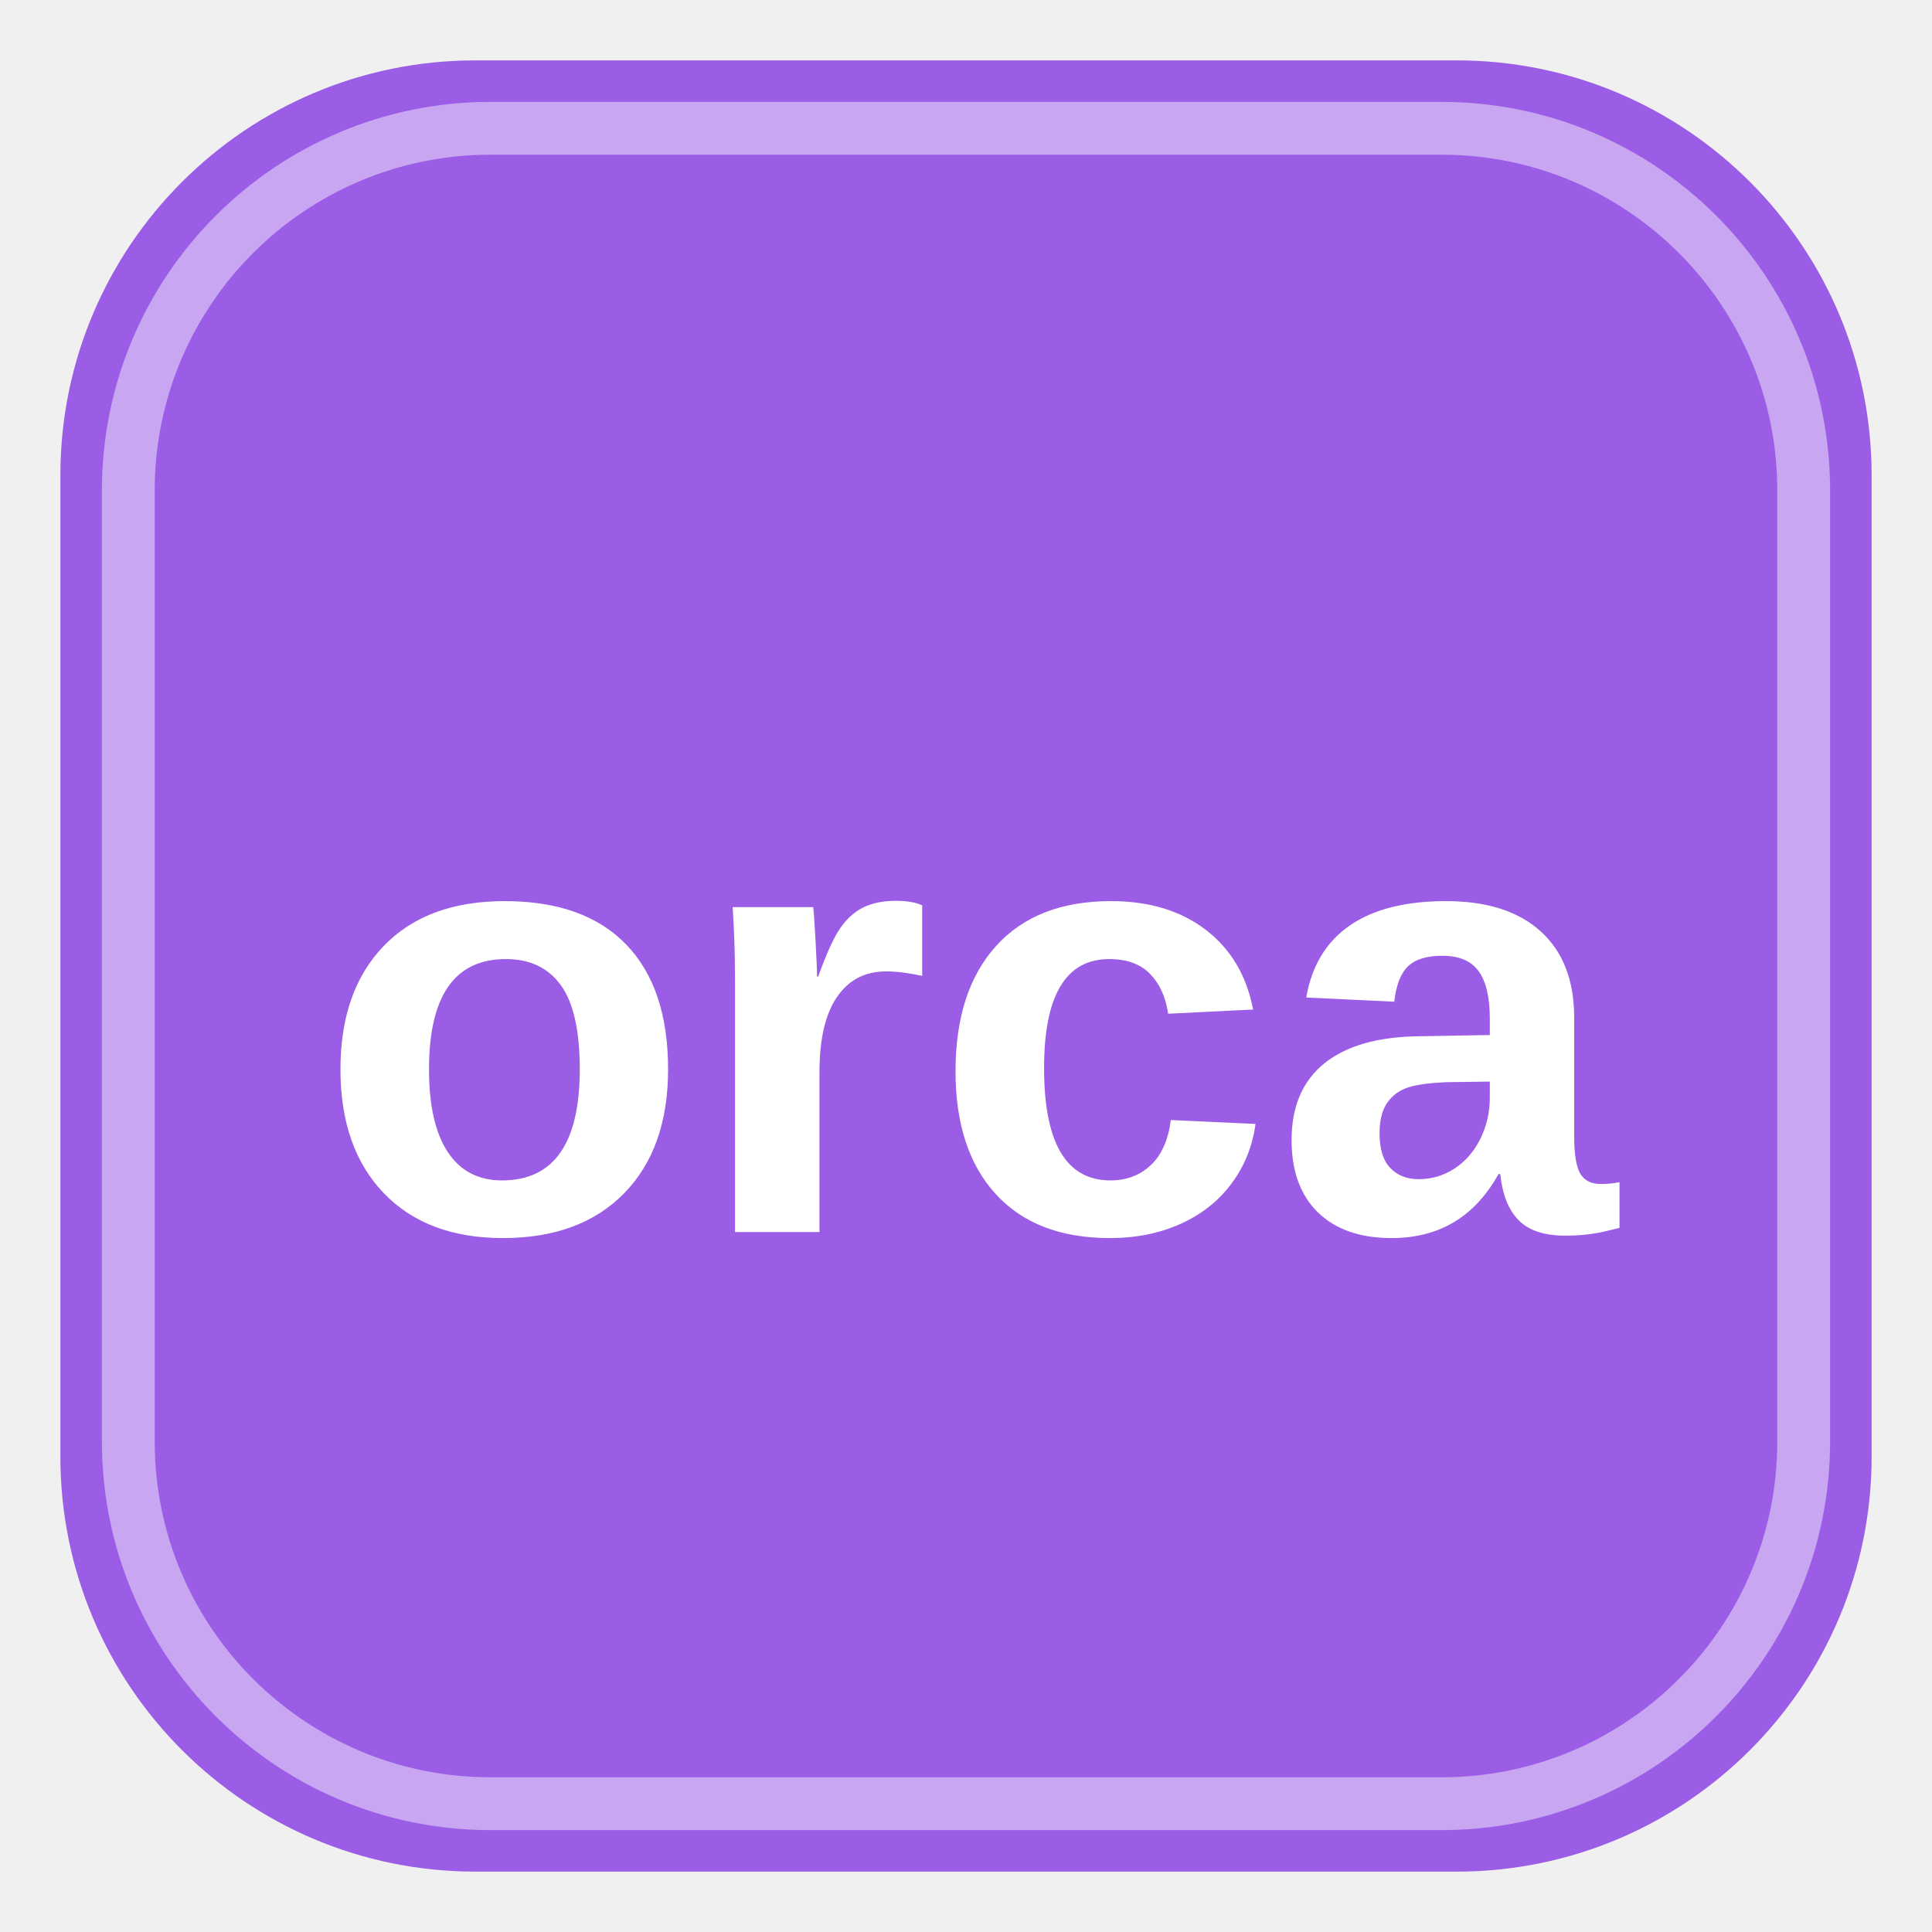
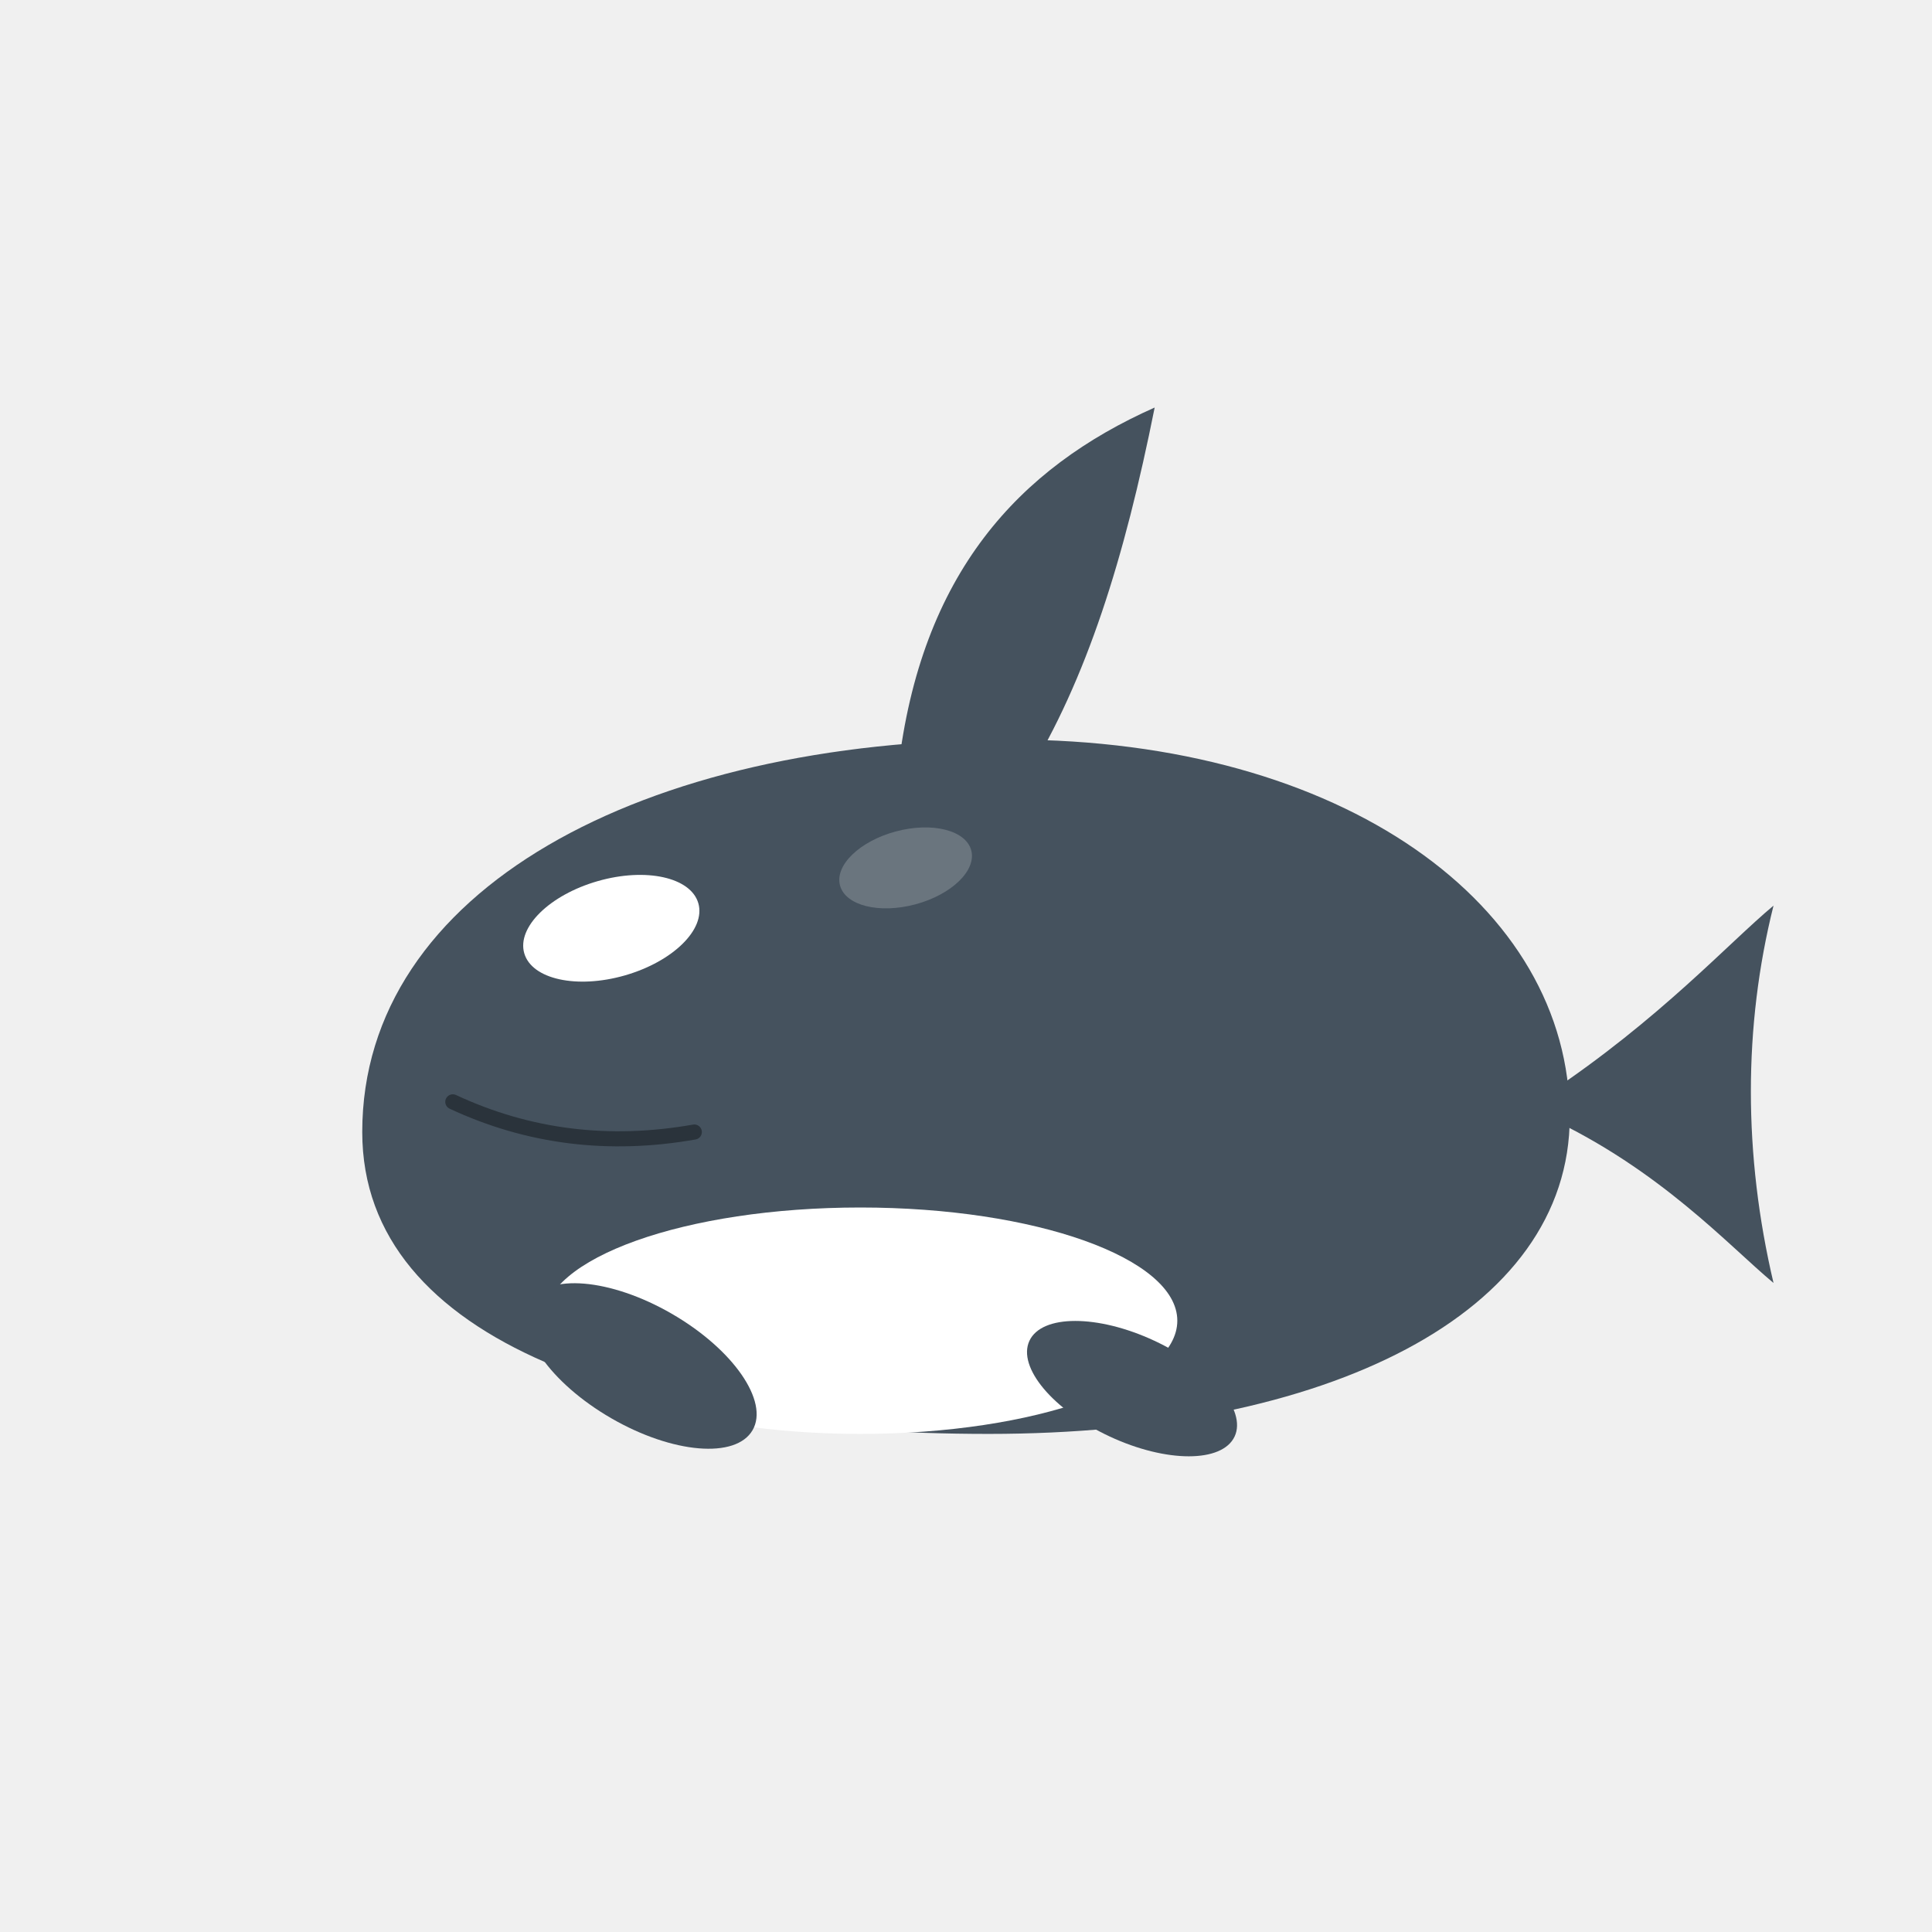
<svg xmlns="http://www.w3.org/2000/svg" width="512" height="512" viewBox="0 0 512 512">
-   <rect x="16" y="16" width="480" height="480" rx="110" fill="#9B5DE5" />
-   <rect x="34" y="34" width="444" height="444" rx="96" fill="none" stroke="rgba(255,255,255,0.45)" stroke-width="14" />
-   <text x="256" y="270" font-family="Arial, Helvetica, sans-serif" font-weight="bold" font-size="163" fill="#FFFFFF" text-anchor="middle" dominant-baseline="central">orca</text>
+   <path d="M410 290 C440 270 458 250 470 240 C462 272 462 306 470 340 C458 330 440 310 410 296 Z" fill="#45525E" />
+   <path d="M238 204 C244 152 270 124 306 108 C298 148 288 180 272 206 Z" fill="#45525E" />
+   <path d="M96 300 C96 236 170 196 268 196 C356 196 416 240 416 296 C416 348 352 380 262 380 C170 380 96 356 96 300 Z" fill="#45525E" />
+   <ellipse cx="228" cy="350" rx="84" ry="30" fill="#FFFFFF" />
+   <ellipse cx="170" cy="362" rx="34" ry="16" fill="#45525E" transform="rotate(30 170 362)" />
+   <ellipse cx="300" cy="368" rx="30" ry="14" fill="#45525E" transform="rotate(25 300 368)" />
+   <ellipse cx="162" cy="246" rx="24" ry="13" fill="#FFFFFF" transform="rotate(-16 162 246)" />
+   <circle cx="148" cy="248" r="6" fill="#FFFFFF" />
+   <path d="M120 292 Q150 306 184 300" stroke="#2A333B" stroke-width="4" fill="none" stroke-linecap="round" stroke-linejoin="round" opacity="1" />
+   <ellipse cx="240" cy="230" rx="18" ry="10" fill="#FFFFFF" opacity="0.2" transform="rotate(-15 240 230)" />
</svg>
